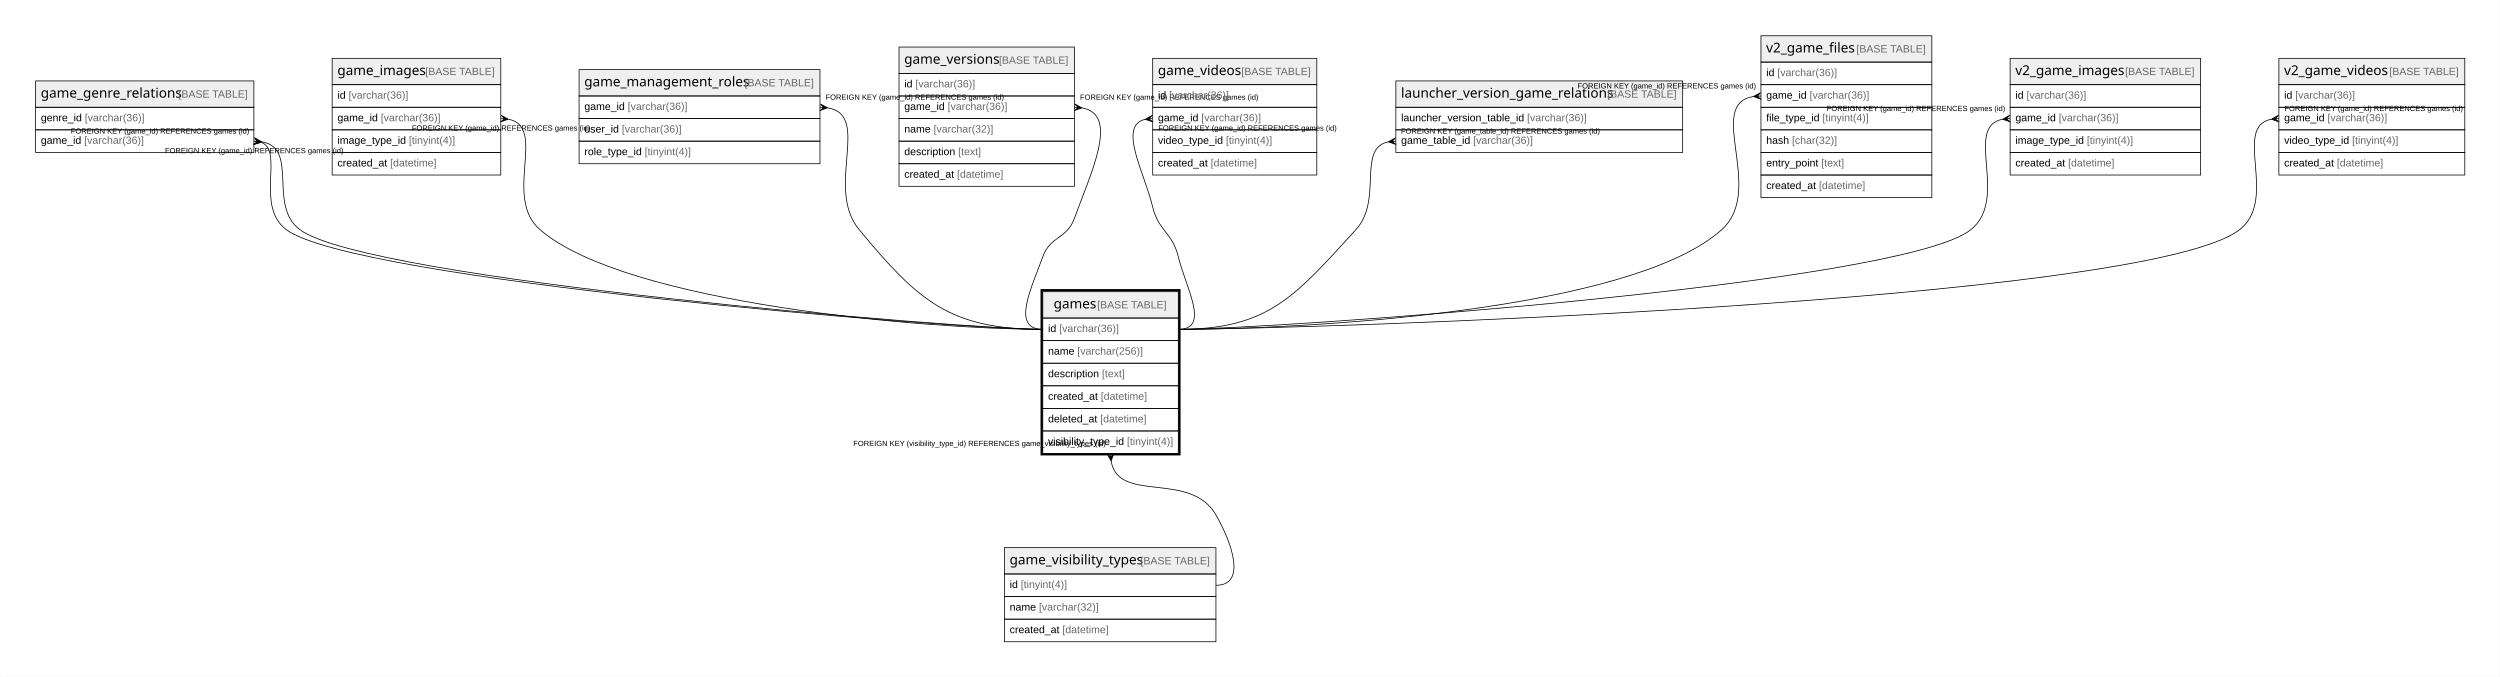
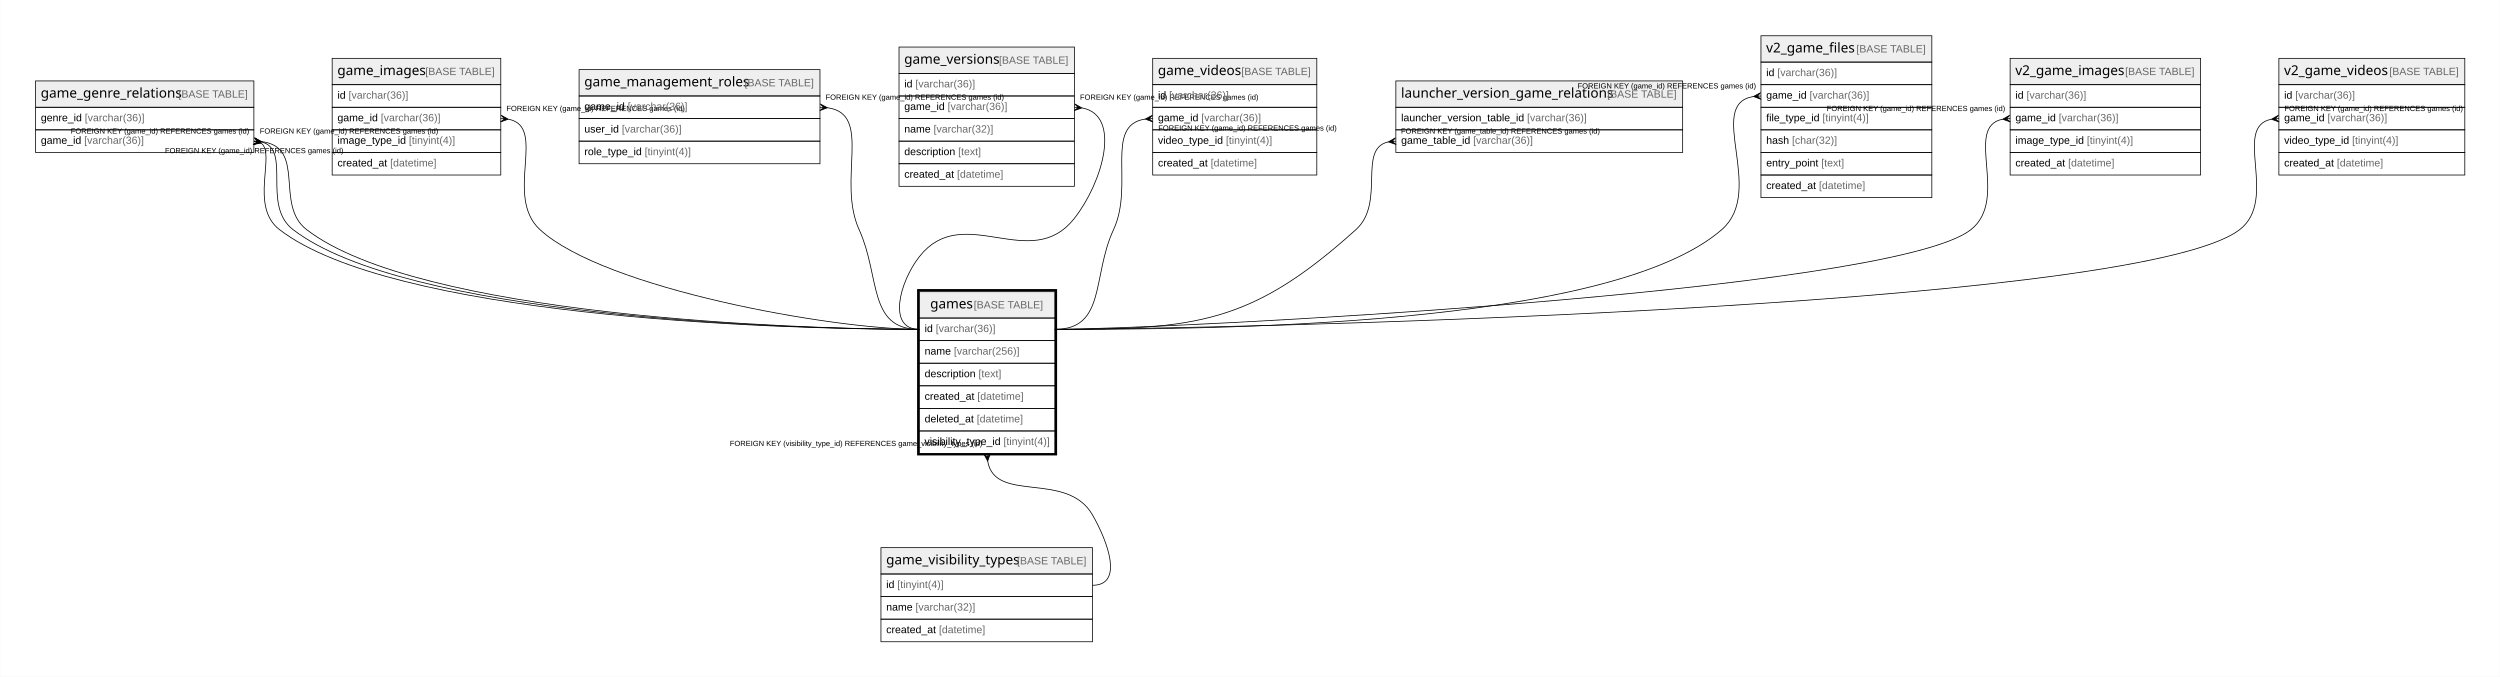
<svg xmlns="http://www.w3.org/2000/svg" width="3321pt" height="899pt" viewBox="0.00 0.00 3320.50 899.00">
  <g id="graph0" class="graph" transform="scale(1 1) rotate(0) translate(4 895)">
    <polygon fill="#ffffff" stroke="transparent" points="-4,4 -4,-895 3316.5,-895 3316.5,4 -4,4" />
    <g id="node1" class="node">
-       <polygon fill="#efefef" stroke="transparent" points="1381,-472.5 1381,-507.5 1561,-507.5 1561,-472.5 1381,-472.5" />
-       <polygon fill="none" stroke="#000000" points="1381,-472.5 1381,-507.5 1561,-507.5 1561,-472.5 1381,-472.5" />
-       <text text-anchor="start" x="1395.368" y="-485.3" font-family="Arial Bold" font-size="18.00" fill="#000000">games</text>
-       <text text-anchor="start" x="1449.379" y="-485.3" font-family="Arial" font-size="14.00" fill="#000000"> </text>
-       <text text-anchor="start" x="1453.269" y="-485.3" font-family="Arial" font-size="14.00" fill="#666666">[BASE TABLE]</text>
-       <polygon fill="none" stroke="#000000" points="1381,-442.5 1381,-472.5 1561,-472.5 1561,-442.5 1381,-442.5" />
-       <text text-anchor="start" x="1388" y="-453.9" font-family="Arial" font-size="14.00" fill="#000000">id </text>
-       <text text-anchor="start" x="1402.78" y="-453.9" font-family="Arial" font-size="14.00" fill="#666666">[varchar(36)]</text>
-       <polygon fill="none" stroke="#000000" points="1381,-412.5 1381,-442.5 1561,-442.5 1561,-412.5 1381,-412.5" />
-       <text text-anchor="start" x="1388" y="-423.9" font-family="Arial" font-size="14.00" fill="#000000">name </text>
-       <text text-anchor="start" x="1426.899" y="-423.9" font-family="Arial" font-size="14.00" fill="#666666">[varchar(256)]</text>
-       <polygon fill="none" stroke="#000000" points="1381,-382.5 1381,-412.5 1561,-412.5 1561,-382.5 1381,-382.5" />
-       <text text-anchor="start" x="1388" y="-393.9" font-family="Arial" font-size="14.00" fill="#000000">description </text>
-       <text text-anchor="start" x="1459.568" y="-393.9" font-family="Arial" font-size="14.00" fill="#666666">[text]</text>
-       <polygon fill="none" stroke="#000000" points="1381,-352.5 1381,-382.5 1561,-382.5 1561,-352.5 1381,-352.5" />
-       <text text-anchor="start" x="1388" y="-363.9" font-family="Arial" font-size="14.00" fill="#000000">created_at </text>
-       <text text-anchor="start" x="1458.028" y="-363.9" font-family="Arial" font-size="14.00" fill="#666666">[datetime]</text>
-       <polygon fill="none" stroke="#000000" points="1381,-322.5 1381,-352.5 1561,-352.5 1561,-322.5 1381,-322.5" />
-       <text text-anchor="start" x="1388" y="-333.9" font-family="Arial" font-size="14.00" fill="#000000">deleted_at </text>
-       <text text-anchor="start" x="1457.257" y="-333.9" font-family="Arial" font-size="14.00" fill="#666666">[datetime]</text>
-       <polygon fill="none" stroke="#000000" points="1381,-292.5 1381,-322.5 1561,-322.5 1561,-292.5 1381,-292.5" />
-       <text text-anchor="start" x="1387.774" y="-303.9" font-family="Arial" font-size="14.00" fill="#000000">visibility_type_id </text>
-       <text text-anchor="start" x="1492.781" y="-303.9" font-family="Arial" font-size="14.00" fill="#666666">[tinyint(4)]</text>
-       <polygon fill="none" stroke="#000000" stroke-width="3" points="1379.5,-291.5 1379.5,-509.5 1562.5,-509.5 1562.5,-291.5 1379.5,-291.5" />
+       <polygon fill="#efefef" stroke="transparent" points="1217,-472.5 1217,-507.5 1397,-507.5 1397,-472.5 1217,-472.5" />
+       <polygon fill="none" stroke="#000000" points="1217,-472.5 1217,-507.5 1397,-507.5 1397,-472.5 1217,-472.5" />
+       <text text-anchor="start" x="1231.368" y="-485.3" font-family="Arial Bold" font-size="18.00" fill="#000000">games</text>
+       <text text-anchor="start" x="1285.379" y="-485.3" font-family="Arial" font-size="14.00" fill="#000000"> </text>
+       <text text-anchor="start" x="1289.269" y="-485.3" font-family="Arial" font-size="14.00" fill="#666666">[BASE TABLE]</text>
+       <polygon fill="none" stroke="#000000" points="1217,-442.5 1217,-472.5 1397,-472.5 1397,-442.5 1217,-442.5" />
+       <text text-anchor="start" x="1224" y="-453.9" font-family="Arial" font-size="14.00" fill="#000000">id </text>
+       <text text-anchor="start" x="1238.78" y="-453.9" font-family="Arial" font-size="14.00" fill="#666666">[varchar(36)]</text>
+       <polygon fill="none" stroke="#000000" points="1217,-412.5 1217,-442.5 1397,-442.5 1397,-412.5 1217,-412.5" />
+       <text text-anchor="start" x="1224" y="-423.9" font-family="Arial" font-size="14.00" fill="#000000">name </text>
+       <text text-anchor="start" x="1262.899" y="-423.9" font-family="Arial" font-size="14.00" fill="#666666">[varchar(256)]</text>
+       <polygon fill="none" stroke="#000000" points="1217,-382.5 1217,-412.5 1397,-412.5 1397,-382.5 1217,-382.5" />
+       <text text-anchor="start" x="1224" y="-393.9" font-family="Arial" font-size="14.00" fill="#000000">description </text>
+       <text text-anchor="start" x="1295.568" y="-393.9" font-family="Arial" font-size="14.00" fill="#666666">[text]</text>
+       <polygon fill="none" stroke="#000000" points="1217,-352.5 1217,-382.5 1397,-382.5 1397,-352.5 1217,-352.5" />
+       <text text-anchor="start" x="1224" y="-363.9" font-family="Arial" font-size="14.00" fill="#000000">created_at </text>
+       <text text-anchor="start" x="1294.028" y="-363.9" font-family="Arial" font-size="14.00" fill="#666666">[datetime]</text>
+       <polygon fill="none" stroke="#000000" points="1217,-322.5 1217,-352.5 1397,-352.5 1397,-322.5 1217,-322.5" />
+       <text text-anchor="start" x="1224" y="-333.9" font-family="Arial" font-size="14.00" fill="#000000">deleted_at </text>
+       <text text-anchor="start" x="1293.257" y="-333.9" font-family="Arial" font-size="14.00" fill="#666666">[datetime]</text>
+       <polygon fill="none" stroke="#000000" points="1217,-292.5 1217,-322.5 1397,-322.5 1397,-292.5 1217,-292.5" />
+       <text text-anchor="start" x="1223.774" y="-303.9" font-family="Arial" font-size="14.00" fill="#000000">visibility_type_id </text>
+       <text text-anchor="start" x="1328.781" y="-303.9" font-family="Arial" font-size="14.00" fill="#666666">[tinyint(4)]</text>
+       <polygon fill="none" stroke="#000000" stroke-width="3" points="1215.5,-291.5 1215.5,-509.5 1398.5,-509.5 1398.5,-291.5 1215.5,-291.5" />
    </g>
    <g id="node11" class="node">
-       <polygon fill="#efefef" stroke="transparent" points="1330,-132.5 1330,-167.5 1611,-167.5 1611,-132.5 1330,-132.5" />
-       <polygon fill="none" stroke="#000000" points="1330,-132.5 1330,-167.5 1611,-167.5 1611,-132.5 1330,-132.5" />
-       <text text-anchor="start" x="1336.864" y="-145.3" font-family="Arial Bold" font-size="18.00" fill="#000000">game_visibility_types</text>
-       <text text-anchor="start" x="1506.882" y="-145.3" font-family="Arial" font-size="14.00" fill="#000000"> </text>
-       <text text-anchor="start" x="1510.772" y="-145.3" font-family="Arial" font-size="14.00" fill="#666666">[BASE TABLE]</text>
-       <polygon fill="none" stroke="#000000" points="1330,-102.5 1330,-132.5 1611,-132.5 1611,-102.5 1330,-102.5" />
-       <text text-anchor="start" x="1337" y="-113.9" font-family="Arial" font-size="14.00" fill="#000000">id </text>
-       <text text-anchor="start" x="1351.78" y="-113.9" font-family="Arial" font-size="14.00" fill="#666666">[tinyint(4)]</text>
-       <polygon fill="none" stroke="#000000" points="1330,-72.5 1330,-102.5 1611,-102.5 1611,-72.5 1330,-72.5" />
-       <text text-anchor="start" x="1337" y="-83.9" font-family="Arial" font-size="14.00" fill="#000000">name </text>
-       <text text-anchor="start" x="1375.899" y="-83.9" font-family="Arial" font-size="14.00" fill="#666666">[varchar(32)]</text>
-       <polygon fill="none" stroke="#000000" points="1330,-42.5 1330,-72.5 1611,-72.5 1611,-42.5 1330,-42.5" />
-       <text text-anchor="start" x="1337" y="-53.9" font-family="Arial" font-size="14.00" fill="#000000">created_at </text>
-       <text text-anchor="start" x="1407.028" y="-53.9" font-family="Arial" font-size="14.00" fill="#666666">[datetime]</text>
-     </g>
-     <g id="edge11" class="edge">
-       <path fill="none" stroke="#000000" d="M1471.783,-282.466C1481.398,-225.579 1576.936,-270.247 1611,-211 1631.713,-174.975 1652.556,-117.5 1611,-117.5" />
-       <polygon fill="#000000" stroke="#000000" points="1471.778,-282.53 1466.514,-292.15 1471.389,-287.515 1471,-292.5 1471,-292.5 1471,-292.5 1471.389,-287.515 1475.486,-292.85 1471.778,-282.53 1471.778,-282.53" />
-       <text text-anchor="start" x="1129.22" y="-302.5" font-family="Arial" font-size="10.00" fill="#000000">FOREIGN KEY (visibility_type_id) REFERENCES game_visibility_types (id)</text>
+       <polygon fill="#efefef" stroke="transparent" points="1166,-132.5 1166,-167.5 1447,-167.5 1447,-132.5 1166,-132.5" />
+       <polygon fill="none" stroke="#000000" points="1166,-132.5 1166,-167.5 1447,-167.5 1447,-132.5 1166,-132.5" />
+       <text text-anchor="start" x="1172.864" y="-145.3" font-family="Arial Bold" font-size="18.00" fill="#000000">game_visibility_types</text>
+       <text text-anchor="start" x="1342.882" y="-145.3" font-family="Arial" font-size="14.00" fill="#000000"> </text>
+       <text text-anchor="start" x="1346.772" y="-145.3" font-family="Arial" font-size="14.00" fill="#666666">[BASE TABLE]</text>
+       <polygon fill="none" stroke="#000000" points="1166,-102.5 1166,-132.5 1447,-132.5 1447,-102.5 1166,-102.5" />
+       <text text-anchor="start" x="1173" y="-113.9" font-family="Arial" font-size="14.00" fill="#000000">id </text>
+       <text text-anchor="start" x="1187.78" y="-113.9" font-family="Arial" font-size="14.00" fill="#666666">[tinyint(4)]</text>
+       <polygon fill="none" stroke="#000000" points="1166,-72.5 1166,-102.5 1447,-102.5 1447,-72.5 1166,-72.5" />
+       <text text-anchor="start" x="1173" y="-83.9" font-family="Arial" font-size="14.00" fill="#000000">name </text>
+       <text text-anchor="start" x="1211.899" y="-83.9" font-family="Arial" font-size="14.00" fill="#666666">[varchar(32)]</text>
+       <polygon fill="none" stroke="#000000" points="1166,-42.5 1166,-72.5 1447,-72.5 1447,-42.5 1166,-42.5" />
+       <text text-anchor="start" x="1173" y="-53.9" font-family="Arial" font-size="14.00" fill="#000000">created_at </text>
+       <text text-anchor="start" x="1243.028" y="-53.9" font-family="Arial" font-size="14.00" fill="#666666">[datetime]</text>
+     </g>
+     <g id="edge12" class="edge">
+       <path fill="none" stroke="#000000" d="M1307.783,-282.466C1317.398,-225.579 1412.936,-270.247 1447,-211 1467.713,-174.975 1488.556,-117.5 1447,-117.5" />
+       <polygon fill="#000000" stroke="#000000" points="1307.778,-282.53 1302.514,-292.15 1307.389,-287.515 1307,-292.5 1307,-292.5 1307,-292.5 1307.389,-287.515 1311.486,-292.85 1307.778,-282.53 1307.778,-282.53" />
+       <text text-anchor="start" x="965.221" y="-302.5" font-family="Arial" font-size="10.00" fill="#000000">FOREIGN KEY (visibility_type_id) REFERENCES game_visibility_types (id)</text>
    </g>
    <g id="node2" class="node">
      <polygon fill="#efefef" stroke="transparent" points="43,-752.5 43,-787.5 333,-787.5 333,-752.5 43,-752.5" />
      <polygon fill="none" stroke="#000000" points="43,-752.5 43,-787.5 333,-787.5 333,-752.5 43,-752.5" />
      <text text-anchor="start" x="49.849" y="-765.3" font-family="Arial Bold" font-size="18.00" fill="#000000">game_genre_relations</text>
      <text text-anchor="start" x="228.897" y="-765.3" font-family="Arial" font-size="14.00" fill="#000000"> </text>
      <text text-anchor="start" x="232.788" y="-765.3" font-family="Arial" font-size="14.00" fill="#666666">[BASE TABLE]</text>
      <polygon fill="none" stroke="#000000" points="43,-722.5 43,-752.5 333,-752.5 333,-722.5 43,-722.5" />
      <text text-anchor="start" x="50" y="-733.9" font-family="Arial" font-size="14.00" fill="#000000">genre_id </text>
      <text text-anchor="start" x="108.353" y="-733.9" font-family="Arial" font-size="14.00" fill="#666666">[varchar(36)]</text>
      <polygon fill="none" stroke="#000000" points="43,-692.5 43,-722.5 333,-722.5 333,-692.5 43,-692.5" />
      <text text-anchor="start" x="50" y="-703.9" font-family="Arial" font-size="14.00" fill="#000000">game_id </text>
      <text text-anchor="start" x="107.571" y="-703.9" font-family="Arial" font-size="14.00" fill="#666666">[varchar(36)]</text>
    </g>
    <g id="edge1" class="edge">
-       <path fill="none" stroke="#000000" d="M342.95,-705.892C373.422,-694.172 334.052,-621.441 376,-590 465.333,-523.042 1260.358,-457.5 1381,-457.5" />
-       <polygon fill="#000000" stroke="#000000" points="342.872,-705.905 332.282,-703.058 337.936,-706.702 333,-707.5 333,-707.5 333,-707.5 337.936,-706.702 333.718,-711.942 342.872,-705.905 342.872,-705.905" />
+       <path fill="none" stroke="#000000" d="M342.863,-704.704C362.235,-689.989 326.697,-621.025 367,-590 515.355,-475.8 1011.781,-457.5 1217,-457.5" />
+       <polygon fill="#000000" stroke="#000000" points="342.621,-704.773 331.773,-703.171 337.81,-706.136 333,-707.5 333,-707.5 333,-707.5 337.81,-706.136 334.227,-711.829 342.621,-704.773 342.621,-704.773" />
      <text text-anchor="start" x="214.886" y="-691.5" font-family="Arial" font-size="10.00" fill="#000000">FOREIGN KEY (game_id) REFERENCES games (id)</text>
    </g>
    <g id="edge2" class="edge">
-       <path fill="none" stroke="#000000" d="M343.442,-706.672C393.495,-697.93 350.976,-622.248 394,-590 483.246,-523.107 1276.806,-457.628 1380.697,-457.5" />
-       <polygon fill="#000000" stroke="#000000" points="343.352,-706.679 333.017,-703.014 338.369,-707.089 333.386,-707.499 333.386,-707.499 333.386,-707.499 338.369,-707.089 333.755,-711.984 343.352,-706.679 343.352,-706.679" />
-       <text text-anchor="start" x="89.772" y="-717.499" font-family="Arial" font-size="10.00" fill="#000000">FOREIGN KEY (game_id) REFERENCES games (id)</text>
+       <path fill="none" stroke="#000000" d="M343.506,-706.324C383.51,-696.133 342.923,-622.39 385,-590 533.282,-475.855 1029.296,-457.518 1216.726,-457.5" />
+       <polygon fill="#000000" stroke="#000000" points="343.267,-706.351 332.817,-703.029 338.3,-706.925 333.333,-707.499 333.333,-707.499 333.333,-707.499 338.3,-706.925 333.85,-711.969 343.267,-706.351 343.267,-706.351" />
+       <text text-anchor="start" x="89.719" y="-717.499" font-family="Arial" font-size="10.00" fill="#000000">FOREIGN KEY (game_id) REFERENCES games (id)</text>
+     </g>
+     <g id="edge3" class="edge">
+       <path fill="none" stroke="#000000" d="M343.483,-706.88C403.248,-699.243 360.041,-623.069 403,-590 551.21,-475.911 1046.812,-457.536 1216.503,-457.5" />
+       <polygon fill="#000000" stroke="#000000" points="343.42,-706.884 333.162,-703.008 338.429,-707.191 333.439,-707.499 333.439,-707.499 333.439,-707.499 338.429,-707.191 333.716,-711.99 343.42,-706.884 343.42,-706.884" />
+       <text text-anchor="start" x="340.825" y="-717.499" font-family="Arial" font-size="10.00" fill="#000000">FOREIGN KEY (game_id) REFERENCES games (id)</text>
    </g>
    <g id="node3" class="node">
      <polygon fill="#efefef" stroke="transparent" points="437,-782.5 437,-817.5 661,-817.5 661,-782.5 437,-782.5" />
      <polygon fill="none" stroke="#000000" points="437,-782.5 437,-817.5 661,-817.5 661,-782.5 437,-782.5" />
      <text text-anchor="start" x="443.862" y="-795.3" font-family="Arial Bold" font-size="18.00" fill="#000000">game_images</text>
      <text text-anchor="start" x="556.884" y="-795.3" font-family="Arial" font-size="14.00" fill="#000000"> </text>
      <text text-anchor="start" x="560.775" y="-795.3" font-family="Arial" font-size="14.00" fill="#666666">[BASE TABLE]</text>
      <polygon fill="none" stroke="#000000" points="437,-752.5 437,-782.5 661,-782.5 661,-752.5 437,-752.5" />
      <text text-anchor="start" x="444" y="-763.9" font-family="Arial" font-size="14.00" fill="#000000">id </text>
      <text text-anchor="start" x="458.78" y="-763.9" font-family="Arial" font-size="14.00" fill="#666666">[varchar(36)]</text>
      <polygon fill="none" stroke="#000000" points="437,-722.5 437,-752.5 661,-752.5 661,-722.5 437,-722.5" />
      <text text-anchor="start" x="444" y="-733.9" font-family="Arial" font-size="14.00" fill="#000000">game_id </text>
      <text text-anchor="start" x="501.571" y="-733.9" font-family="Arial" font-size="14.00" fill="#666666">[varchar(36)]</text>
      <polygon fill="none" stroke="#000000" points="437,-692.5 437,-722.5 661,-722.5 661,-692.5 437,-692.5" />
      <text text-anchor="start" x="444" y="-703.9" font-family="Arial" font-size="14.00" fill="#000000">image_type_id </text>
      <text text-anchor="start" x="538.916" y="-703.9" font-family="Arial" font-size="14.00" fill="#666666">[tinyint(4)]</text>
      <polygon fill="none" stroke="#000000" points="437,-662.5 437,-692.5 661,-692.5 661,-662.5 437,-662.5" />
      <text text-anchor="start" x="444" y="-673.9" font-family="Arial" font-size="14.00" fill="#000000">created_at </text>
      <text text-anchor="start" x="514.028" y="-673.9" font-family="Arial" font-size="14.00" fill="#666666">[datetime]</text>
    </g>
-     <g id="edge3" class="edge">
-       <path fill="none" stroke="#000000" d="M671.195,-736.611C723.215,-726.514 663.334,-633.022 713,-590 827.389,-490.914 1229.664,-457.5 1381,-457.5" />
-       <polygon fill="#000000" stroke="#000000" points="670.962,-736.631 660.609,-733.017 665.981,-737.066 661,-737.5 661,-737.5 661,-737.5 665.981,-737.066 661.391,-741.983 670.962,-736.631 670.962,-736.631" />
-       <text text-anchor="start" x="542.886" y="-721.5" font-family="Arial" font-size="10.00" fill="#000000">FOREIGN KEY (game_id) REFERENCES games (id)</text>
+     <g id="edge4" class="edge">
+       <path fill="none" stroke="#000000" d="M671.207,-736.624C723.362,-726.678 664.675,-634.523 713,-590 798.169,-511.532 1101.194,-457.5 1217,-457.5" />
+       <polygon fill="#000000" stroke="#000000" points="670.963,-736.645 660.615,-733.016 665.982,-737.073 661,-737.5 661,-737.5 661,-737.5 665.982,-737.073 661.385,-741.984 670.963,-736.645 670.963,-736.645" />
+       <text text-anchor="start" x="668.386" y="-747.5" font-family="Arial" font-size="10.00" fill="#000000">FOREIGN KEY (game_id) REFERENCES games (id)</text>
    </g>
    <g id="node4" class="node">
      <polygon fill="#efefef" stroke="transparent" points="765,-767.5 765,-802.5 1085,-802.5 1085,-767.5 765,-767.5" />
      <polygon fill="none" stroke="#000000" points="765,-767.5 765,-802.5 1085,-802.5 1085,-767.5 765,-767.5" />
      <text text-anchor="start" x="771.847" y="-780.3" font-family="Arial Bold" font-size="18.00" fill="#000000">game_management_roles</text>
      <text text-anchor="start" x="980.899" y="-780.3" font-family="Arial" font-size="14.00" fill="#000000"> </text>
      <text text-anchor="start" x="984.79" y="-780.3" font-family="Arial" font-size="14.00" fill="#666666">[BASE TABLE]</text>
      <polygon fill="none" stroke="#000000" points="765,-737.5 765,-767.5 1085,-767.5 1085,-737.5 765,-737.5" />
      <text text-anchor="start" x="772" y="-748.9" font-family="Arial" font-size="14.00" fill="#000000">game_id </text>
      <text text-anchor="start" x="829.571" y="-748.9" font-family="Arial" font-size="14.00" fill="#666666">[varchar(36)]</text>
      <polygon fill="none" stroke="#000000" points="765,-707.5 765,-737.5 1085,-737.5 1085,-707.5 765,-707.5" />
      <text text-anchor="start" x="772" y="-718.9" font-family="Arial" font-size="14.00" fill="#000000">user_id </text>
      <text text-anchor="start" x="821.788" y="-718.9" font-family="Arial" font-size="14.00" fill="#666666">[varchar(36)]</text>
      <polygon fill="none" stroke="#000000" points="765,-677.5 765,-707.5 1085,-707.5 1085,-677.5 765,-677.5" />
      <text text-anchor="start" x="772" y="-688.9" font-family="Arial" font-size="14.00" fill="#000000">role_type_id </text>
      <text text-anchor="start" x="852.133" y="-688.9" font-family="Arial" font-size="14.00" fill="#666666">[tinyint(4)]</text>
    </g>
-     <g id="edge4" class="edge">
-       <path fill="none" stroke="#000000" d="M1095.081,-751.773C1154.068,-742.444 1091.004,-645.558 1137,-590 1215.694,-494.945 1257.598,-457.5 1381,-457.5" />
-       <polygon fill="#000000" stroke="#000000" points="1094.974,-751.78 1084.676,-748.012 1089.987,-752.14 1085,-752.5 1085,-752.5 1085,-752.5 1089.987,-752.14 1085.324,-756.988 1094.974,-751.78 1094.974,-751.78" />
+     <g id="edge5" class="edge">
+       <path fill="none" stroke="#000000" d="M1095.196,-751.845C1155.646,-743.431 1107.165,-655.668 1137,-590 1165.454,-527.37 1148.21,-457.5 1217,-457.5" />
+       <polygon fill="#000000" stroke="#000000" points="1094.979,-751.859 1084.712,-748.009 1089.99,-752.179 1085,-752.5 1085,-752.5 1085,-752.5 1089.99,-752.179 1085.288,-756.991 1094.979,-751.859 1094.979,-751.859" />
      <text text-anchor="start" x="1092.386" y="-762.5" font-family="Arial" font-size="10.00" fill="#000000">FOREIGN KEY (game_id) REFERENCES games (id)</text>
    </g>
    <g id="node5" class="node">
      <polygon fill="#efefef" stroke="transparent" points="1190,-797.5 1190,-832.5 1423,-832.5 1423,-797.5 1190,-797.5" />
      <polygon fill="none" stroke="#000000" points="1190,-797.5 1190,-832.5 1423,-832.5 1423,-797.5 1190,-797.5" />
      <text text-anchor="start" x="1196.862" y="-810.3" font-family="Arial Bold" font-size="18.00" fill="#000000">game_versions</text>
      <text text-anchor="start" x="1318.884" y="-810.3" font-family="Arial" font-size="14.00" fill="#000000"> </text>
      <text text-anchor="start" x="1322.775" y="-810.3" font-family="Arial" font-size="14.00" fill="#666666">[BASE TABLE]</text>
      <polygon fill="none" stroke="#000000" points="1190,-767.5 1190,-797.5 1423,-797.5 1423,-767.5 1190,-767.5" />
      <text text-anchor="start" x="1197" y="-778.9" font-family="Arial" font-size="14.00" fill="#000000">id </text>
      <text text-anchor="start" x="1211.78" y="-778.9" font-family="Arial" font-size="14.00" fill="#666666">[varchar(36)]</text>
      <polygon fill="none" stroke="#000000" points="1190,-737.5 1190,-767.5 1423,-767.5 1423,-737.5 1190,-737.5" />
      <text text-anchor="start" x="1197" y="-748.9" font-family="Arial" font-size="14.00" fill="#000000">game_id </text>
      <text text-anchor="start" x="1254.571" y="-748.9" font-family="Arial" font-size="14.00" fill="#666666">[varchar(36)]</text>
      <polygon fill="none" stroke="#000000" points="1190,-707.5 1190,-737.5 1423,-737.5 1423,-707.5 1190,-707.5" />
      <text text-anchor="start" x="1197" y="-718.9" font-family="Arial" font-size="14.00" fill="#000000">name </text>
      <text text-anchor="start" x="1235.899" y="-718.9" font-family="Arial" font-size="14.00" fill="#666666">[varchar(32)]</text>
      <polygon fill="none" stroke="#000000" points="1190,-677.5 1190,-707.5 1423,-707.5 1423,-677.5 1190,-677.5" />
      <text text-anchor="start" x="1197" y="-688.9" font-family="Arial" font-size="14.00" fill="#000000">description </text>
      <text text-anchor="start" x="1268.568" y="-688.9" font-family="Arial" font-size="14.00" fill="#666666">[text]</text>
      <polygon fill="none" stroke="#000000" points="1190,-647.5 1190,-677.5 1423,-677.5 1423,-647.5 1190,-647.5" />
      <text text-anchor="start" x="1197" y="-658.9" font-family="Arial" font-size="14.00" fill="#000000">created_at </text>
      <text text-anchor="start" x="1267.028" y="-658.9" font-family="Arial" font-size="14.00" fill="#666666">[datetime]</text>
    </g>
-     <g id="edge5" class="edge">
-       <path fill="none" stroke="#000000" d="M1433.114,-751.694C1483.705,-742.858 1443.884,-663.21 1423,-605 1413.084,-577.361 1390.916,-581.639 1381,-554 1366.517,-513.63 1338.111,-457.5 1381,-457.5" />
-       <polygon fill="#000000" stroke="#000000" points="1432.968,-751.706 1422.643,-748.014 1427.984,-752.103 1423,-752.5 1423,-752.5 1423,-752.5 1427.984,-752.103 1423.357,-756.986 1432.968,-751.706 1432.968,-751.706" />
+     <g id="edge6" class="edge">
+       <path fill="none" stroke="#000000" d="M1433.28,-751.603C1485.657,-741.781 1461.114,-653.701 1423,-605 1364.87,-530.723 1275.13,-628.277 1217,-554 1190.567,-520.225 1174.111,-457.5 1217,-457.5" />
+       <polygon fill="#000000" stroke="#000000" points="1432.962,-751.63 1422.609,-748.017 1427.981,-752.065 1423,-752.5 1423,-752.5 1423,-752.5 1427.981,-752.065 1423.391,-756.983 1432.962,-751.63 1432.962,-751.63" />
      <text text-anchor="start" x="1430.386" y="-762.5" font-family="Arial" font-size="10.00" fill="#000000">FOREIGN KEY (game_id) REFERENCES games (id)</text>
    </g>
    <g id="node6" class="node">
      <polygon fill="#efefef" stroke="transparent" points="1527,-782.5 1527,-817.5 1745,-817.5 1745,-782.5 1527,-782.5" />
      <polygon fill="none" stroke="#000000" points="1527,-782.5 1527,-817.5 1745,-817.5 1745,-782.5 1527,-782.5" />
      <text text-anchor="start" x="1533.858" y="-795.3" font-family="Arial Bold" font-size="18.00" fill="#000000">game_videos</text>
      <text text-anchor="start" x="1640.888" y="-795.3" font-family="Arial" font-size="14.00" fill="#000000"> </text>
      <text text-anchor="start" x="1644.779" y="-795.3" font-family="Arial" font-size="14.00" fill="#666666">[BASE TABLE]</text>
      <polygon fill="none" stroke="#000000" points="1527,-752.5 1527,-782.5 1745,-782.5 1745,-752.5 1527,-752.5" />
      <text text-anchor="start" x="1534" y="-763.9" font-family="Arial" font-size="14.00" fill="#000000">id </text>
      <text text-anchor="start" x="1548.78" y="-763.9" font-family="Arial" font-size="14.00" fill="#666666">[varchar(36)]</text>
      <polygon fill="none" stroke="#000000" points="1527,-722.5 1527,-752.5 1745,-752.5 1745,-722.5 1527,-722.5" />
      <text text-anchor="start" x="1534" y="-733.9" font-family="Arial" font-size="14.00" fill="#000000">game_id </text>
      <text text-anchor="start" x="1591.571" y="-733.9" font-family="Arial" font-size="14.00" fill="#666666">[varchar(36)]</text>
      <polygon fill="none" stroke="#000000" points="1527,-692.5 1527,-722.5 1745,-722.5 1745,-692.5 1527,-692.5" />
      <text text-anchor="start" x="1534" y="-703.9" font-family="Arial" font-size="14.00" fill="#000000">video_type_id </text>
      <text text-anchor="start" x="1624.255" y="-703.9" font-family="Arial" font-size="14.00" fill="#666666">[tinyint(4)]</text>
      <polygon fill="none" stroke="#000000" points="1527,-662.5 1527,-692.5 1745,-692.5 1745,-662.5 1527,-662.5" />
      <text text-anchor="start" x="1534" y="-673.9" font-family="Arial" font-size="14.00" fill="#000000">created_at </text>
      <text text-anchor="start" x="1604.028" y="-673.9" font-family="Arial" font-size="14.00" fill="#666666">[datetime]</text>
    </g>
-     <g id="edge6" class="edge">
-       <path fill="none" stroke="#000000" d="M1516.846,-736.431C1480.551,-727.68 1515.609,-666.985 1527,-620 1534.774,-587.932 1553.226,-586.068 1561,-554 1571.105,-512.318 1603.889,-457.5 1561,-457.5" />
-       <polygon fill="#000000" stroke="#000000" points="1517.055,-736.453 1526.529,-741.975 1522.027,-736.976 1527,-737.5 1527,-737.5 1527,-737.5 1522.027,-736.976 1527.471,-733.025 1517.055,-736.453 1517.055,-736.453" />
+     <g id="edge7" class="edge">
+       <path fill="none" stroke="#000000" d="M1516.946,-736.811C1462.218,-728.65 1502.777,-649.699 1475,-590 1446.172,-528.043 1465.335,-457.5 1397,-457.5" />
+       <polygon fill="#000000" stroke="#000000" points="1517.023,-736.816 1526.692,-741.99 1522.012,-737.158 1527,-737.5 1527,-737.5 1527,-737.5 1522.012,-737.158 1527.308,-733.01 1517.023,-736.816 1517.023,-736.816" />
      <text text-anchor="start" x="1534.386" y="-721.5" font-family="Arial" font-size="10.00" fill="#000000">FOREIGN KEY (game_id) REFERENCES games (id)</text>
    </g>
    <g id="node7" class="node">
      <polygon fill="#efefef" stroke="transparent" points="1850,-752.5 1850,-787.5 2231,-787.5 2231,-752.5 1850,-752.5" />
      <polygon fill="none" stroke="#000000" points="1850,-752.5 1850,-787.5 2231,-787.5 2231,-752.5 1850,-752.5" />
      <text text-anchor="start" x="1856.843" y="-765.3" font-family="Arial Bold" font-size="18.00" fill="#000000">launcher_version_game_relations</text>
      <text text-anchor="start" x="2126.903" y="-765.3" font-family="Arial" font-size="14.00" fill="#000000"> </text>
      <text text-anchor="start" x="2130.793" y="-765.3" font-family="Arial" font-size="14.00" fill="#666666">[BASE TABLE]</text>
      <polygon fill="none" stroke="#000000" points="1850,-722.5 1850,-752.5 2231,-752.5 2231,-722.5 1850,-722.5" />
      <text text-anchor="start" x="1857" y="-733.9" font-family="Arial" font-size="14.00" fill="#000000">launcher_version_table_id </text>
      <text text-anchor="start" x="2024.268" y="-733.9" font-family="Arial" font-size="14.00" fill="#666666">[varchar(36)]</text>
      <polygon fill="none" stroke="#000000" points="1850,-692.5 1850,-722.5 2231,-722.5 2231,-692.5 1850,-692.5" />
      <text text-anchor="start" x="1857" y="-703.9" font-family="Arial" font-size="14.00" fill="#000000">game_table_id </text>
      <text text-anchor="start" x="1952.698" y="-703.9" font-family="Arial" font-size="14.00" fill="#666666">[varchar(36)]</text>
    </g>
-     <g id="edge7" class="edge">
-       <path fill="none" stroke="#000000" d="M1839.86,-706.536C1798.059,-697.651 1833.122,-629.443 1797,-590 1715.759,-501.29 1681.29,-457.5 1561,-457.5" />
-       <polygon fill="#000000" stroke="#000000" points="1840.045,-706.554 1849.574,-711.98 1845.022,-707.027 1850,-707.5 1850,-707.5 1850,-707.5 1845.022,-707.027 1850.426,-703.02 1840.045,-706.554 1840.045,-706.554" />
+     <g id="edge8" class="edge">
+       <path fill="none" stroke="#000000" d="M1839.908,-706.488C1798.539,-697.168 1836.732,-625.805 1797,-590 1657.879,-464.627 1584.277,-457.5 1397,-457.5" />
+       <polygon fill="#000000" stroke="#000000" points="1840.05,-706.502 1849.551,-711.977 1845.025,-707.001 1850,-707.5 1850,-707.5 1850,-707.5 1845.025,-707.001 1850.449,-703.023 1840.05,-706.502 1840.05,-706.502" />
      <text text-anchor="start" x="1856.769" y="-717.5" font-family="Arial" font-size="10.00" fill="#000000">FOREIGN KEY (game_table_id) REFERENCES games (id)</text>
    </g>
    <g id="node8" class="node">
      <polygon fill="#efefef" stroke="transparent" points="2335,-812.5 2335,-847.5 2562,-847.5 2562,-812.5 2335,-812.5" />
      <polygon fill="none" stroke="#000000" points="2335,-812.5 2335,-847.5 2562,-847.5 2562,-812.5 2335,-812.5" />
      <text text-anchor="start" x="2341.86" y="-825.3" font-family="Arial Bold" font-size="18.00" fill="#000000">v2_game_files</text>
      <text text-anchor="start" x="2457.886" y="-825.3" font-family="Arial" font-size="14.00" fill="#000000"> </text>
      <text text-anchor="start" x="2461.777" y="-825.3" font-family="Arial" font-size="14.00" fill="#666666">[BASE TABLE]</text>
      <polygon fill="none" stroke="#000000" points="2335,-782.5 2335,-812.5 2562,-812.5 2562,-782.5 2335,-782.5" />
      <text text-anchor="start" x="2342" y="-793.9" font-family="Arial" font-size="14.00" fill="#000000">id </text>
      <text text-anchor="start" x="2356.78" y="-793.9" font-family="Arial" font-size="14.00" fill="#666666">[varchar(36)]</text>
      <polygon fill="none" stroke="#000000" points="2335,-752.5 2335,-782.5 2562,-782.5 2562,-752.5 2335,-752.5" />
      <text text-anchor="start" x="2342" y="-763.9" font-family="Arial" font-size="14.00" fill="#000000">game_id </text>
      <text text-anchor="start" x="2399.571" y="-763.9" font-family="Arial" font-size="14.00" fill="#666666">[varchar(36)]</text>
      <polygon fill="none" stroke="#000000" points="2335,-722.5 2335,-752.5 2562,-752.5 2562,-722.5 2335,-722.5" />
      <text text-anchor="start" x="2342" y="-733.9" font-family="Arial" font-size="14.00" fill="#000000">file_type_id </text>
      <text text-anchor="start" x="2416.687" y="-733.9" font-family="Arial" font-size="14.00" fill="#666666">[tinyint(4)]</text>
      <polygon fill="none" stroke="#000000" points="2335,-692.5 2335,-722.5 2562,-722.5 2562,-692.5 2335,-692.5" />
      <text text-anchor="start" x="2342" y="-703.9" font-family="Arial" font-size="14.00" fill="#000000">hash </text>
      <text text-anchor="start" x="2376.238" y="-703.9" font-family="Arial" font-size="14.00" fill="#666666">[char(32)]</text>
      <polygon fill="none" stroke="#000000" points="2335,-662.5 2335,-692.5 2562,-692.5 2562,-662.5 2335,-662.5" />
      <text text-anchor="start" x="2342" y="-673.9" font-family="Arial" font-size="14.00" fill="#000000">entry_point </text>
      <text text-anchor="start" x="2415.135" y="-673.9" font-family="Arial" font-size="14.00" fill="#666666">[text]</text>
      <polygon fill="none" stroke="#000000" points="2335,-632.5 2335,-662.5 2562,-662.5 2562,-632.5 2335,-632.5" />
      <text text-anchor="start" x="2342" y="-643.9" font-family="Arial" font-size="14.00" fill="#000000">created_at </text>
      <text text-anchor="start" x="2412.028" y="-643.9" font-family="Arial" font-size="14.00" fill="#666666">[datetime]</text>
    </g>
-     <g id="edge8" class="edge">
-       <path fill="none" stroke="#000000" d="M2324.942,-766.776C2260.687,-756.634 2341.313,-642.571 2283,-590 2161.843,-480.774 1724.124,-457.5 1561,-457.5" />
-       <polygon fill="#000000" stroke="#000000" points="2325.026,-766.782 2334.677,-771.988 2330.013,-767.141 2335,-767.5 2335,-767.5 2335,-767.5 2330.013,-767.141 2335.323,-763.012 2325.026,-766.782 2325.026,-766.782" />
+     <g id="edge9" class="edge">
+       <path fill="none" stroke="#000000" d="M2324.948,-766.77C2260.765,-756.547 2342.174,-641.6 2283,-590 2132.956,-459.161 1596.078,-457.5 1397,-457.5" />
+       <polygon fill="#000000" stroke="#000000" points="2325.026,-766.776 2334.674,-771.988 2330.013,-767.138 2335,-767.5 2335,-767.5 2335,-767.5 2330.013,-767.138 2335.326,-763.012 2325.026,-766.776 2325.026,-766.776" />
      <text text-anchor="start" x="2091.386" y="-777.5" font-family="Arial" font-size="10.00" fill="#000000">FOREIGN KEY (game_id) REFERENCES games (id)</text>
    </g>
    <g id="node9" class="node">
      <polygon fill="#efefef" stroke="transparent" points="2666,-782.5 2666,-817.5 2919,-817.5 2919,-782.5 2666,-782.5" />
      <polygon fill="none" stroke="#000000" points="2666,-782.5 2666,-817.5 2919,-817.5 2919,-782.5 2666,-782.5" />
      <text text-anchor="start" x="2672.856" y="-795.3" font-family="Arial Bold" font-size="18.00" fill="#000000">v2_game_images</text>
      <text text-anchor="start" x="2814.89" y="-795.3" font-family="Arial" font-size="14.00" fill="#000000"> </text>
      <text text-anchor="start" x="2818.781" y="-795.3" font-family="Arial" font-size="14.00" fill="#666666">[BASE TABLE]</text>
      <polygon fill="none" stroke="#000000" points="2666,-752.5 2666,-782.5 2919,-782.5 2919,-752.5 2666,-752.5" />
      <text text-anchor="start" x="2673" y="-763.9" font-family="Arial" font-size="14.00" fill="#000000">id </text>
      <text text-anchor="start" x="2687.78" y="-763.9" font-family="Arial" font-size="14.00" fill="#666666">[varchar(36)]</text>
      <polygon fill="none" stroke="#000000" points="2666,-722.5 2666,-752.5 2919,-752.5 2919,-722.5 2666,-722.5" />
      <text text-anchor="start" x="2673" y="-733.9" font-family="Arial" font-size="14.00" fill="#000000">game_id </text>
      <text text-anchor="start" x="2730.571" y="-733.9" font-family="Arial" font-size="14.00" fill="#666666">[varchar(36)]</text>
      <polygon fill="none" stroke="#000000" points="2666,-692.5 2666,-722.5 2919,-722.5 2919,-692.5 2666,-692.5" />
      <text text-anchor="start" x="2673" y="-703.9" font-family="Arial" font-size="14.00" fill="#000000">image_type_id </text>
      <text text-anchor="start" x="2767.916" y="-703.9" font-family="Arial" font-size="14.00" fill="#666666">[tinyint(4)]</text>
      <polygon fill="none" stroke="#000000" points="2666,-662.5 2666,-692.5 2919,-692.5 2919,-662.5 2666,-662.5" />
      <text text-anchor="start" x="2673" y="-673.9" font-family="Arial" font-size="14.00" fill="#000000">created_at </text>
      <text text-anchor="start" x="2743.028" y="-673.9" font-family="Arial" font-size="14.00" fill="#666666">[datetime]</text>
    </g>
-     <g id="edge9" class="edge">
-       <path fill="none" stroke="#000000" d="M2655.819,-736.595C2603.948,-726.319 2665.155,-631.241 2614,-590 2522.197,-515.987 1678.923,-457.5 1561,-457.5" />
-       <polygon fill="#000000" stroke="#000000" points="2656.039,-736.614 2665.602,-741.982 2661.02,-737.057 2666,-737.5 2666,-737.5 2666,-737.5 2661.02,-737.057 2666.398,-733.018 2656.039,-736.614 2656.039,-736.614" />
+     <g id="edge10" class="edge">
+       <path fill="none" stroke="#000000" d="M2655.822,-736.591C2603.985,-726.272 2665.498,-630.812 2614,-590 2507.396,-505.516 1533.021,-457.5 1397,-457.5" />
+       <polygon fill="#000000" stroke="#000000" points="2656.04,-736.61 2665.6,-741.982 2661.02,-737.055 2666,-737.5 2666,-737.5 2666,-737.5 2661.02,-737.055 2666.4,-733.018 2656.04,-736.61 2656.04,-736.61" />
      <text text-anchor="start" x="2422.386" y="-747.5" font-family="Arial" font-size="10.00" fill="#000000">FOREIGN KEY (game_id) REFERENCES games (id)</text>
    </g>
    <g id="node10" class="node">
      <polygon fill="#efefef" stroke="transparent" points="3023,-782.5 3023,-817.5 3270,-817.5 3270,-782.5 3023,-782.5" />
      <polygon fill="none" stroke="#000000" points="3023,-782.5 3023,-817.5 3270,-817.5 3270,-782.5 3023,-782.5" />
      <text text-anchor="start" x="3029.852" y="-795.3" font-family="Arial Bold" font-size="18.00" fill="#000000">v2_game_videos</text>
      <text text-anchor="start" x="3165.894" y="-795.3" font-family="Arial" font-size="14.00" fill="#000000"> </text>
      <text text-anchor="start" x="3169.785" y="-795.3" font-family="Arial" font-size="14.00" fill="#666666">[BASE TABLE]</text>
      <polygon fill="none" stroke="#000000" points="3023,-752.5 3023,-782.5 3270,-782.5 3270,-752.5 3023,-752.5" />
      <text text-anchor="start" x="3030" y="-763.9" font-family="Arial" font-size="14.00" fill="#000000">id </text>
      <text text-anchor="start" x="3044.78" y="-763.9" font-family="Arial" font-size="14.00" fill="#666666">[varchar(36)]</text>
      <polygon fill="none" stroke="#000000" points="3023,-722.5 3023,-752.5 3270,-752.5 3270,-722.5 3023,-722.5" />
      <text text-anchor="start" x="3030" y="-733.9" font-family="Arial" font-size="14.00" fill="#000000">game_id </text>
      <text text-anchor="start" x="3087.571" y="-733.9" font-family="Arial" font-size="14.00" fill="#666666">[varchar(36)]</text>
      <polygon fill="none" stroke="#000000" points="3023,-692.5 3023,-722.5 3270,-722.5 3270,-692.5 3023,-692.5" />
      <text text-anchor="start" x="3030" y="-703.9" font-family="Arial" font-size="14.00" fill="#000000">video_type_id </text>
      <text text-anchor="start" x="3120.255" y="-703.9" font-family="Arial" font-size="14.00" fill="#666666">[tinyint(4)]</text>
      <polygon fill="none" stroke="#000000" points="3023,-662.5 3023,-692.5 3270,-692.5 3270,-662.5 3023,-662.5" />
      <text text-anchor="start" x="3030" y="-673.9" font-family="Arial" font-size="14.00" fill="#000000">created_at </text>
      <text text-anchor="start" x="3100.028" y="-673.9" font-family="Arial" font-size="14.00" fill="#666666">[datetime]</text>
    </g>
-     <g id="edge10" class="edge">
-       <path fill="none" stroke="#000000" d="M3012.824,-736.588C2961.018,-726.231 3022.797,-630.431 2971,-590 2846.958,-493.177 1718.357,-457.5 1561,-457.5" />
-       <polygon fill="#000000" stroke="#000000" points="3013.04,-736.607 3022.598,-741.982 3018.02,-737.053 3023,-737.5 3023,-737.5 3023,-737.5 3018.02,-737.053 3023.402,-733.018 3013.04,-736.607 3013.04,-736.607" />
+     <g id="edge11" class="edge">
+       <path fill="none" stroke="#000000" d="M3012.826,-736.585C2961.039,-726.203 3022.993,-630.179 2971,-590 2832.127,-482.682 1572.507,-457.5 1397,-457.5" />
+       <polygon fill="#000000" stroke="#000000" points="3013.04,-736.605 3022.597,-741.982 3018.02,-737.052 3023,-737.5 3023,-737.5 3023,-737.5 3018.02,-737.052 3023.403,-733.018 3013.04,-736.605 3013.04,-736.605" />
      <text text-anchor="start" x="3030.386" y="-747.5" font-family="Arial" font-size="10.00" fill="#000000">FOREIGN KEY (game_id) REFERENCES games (id)</text>
    </g>
  </g>
</svg>
